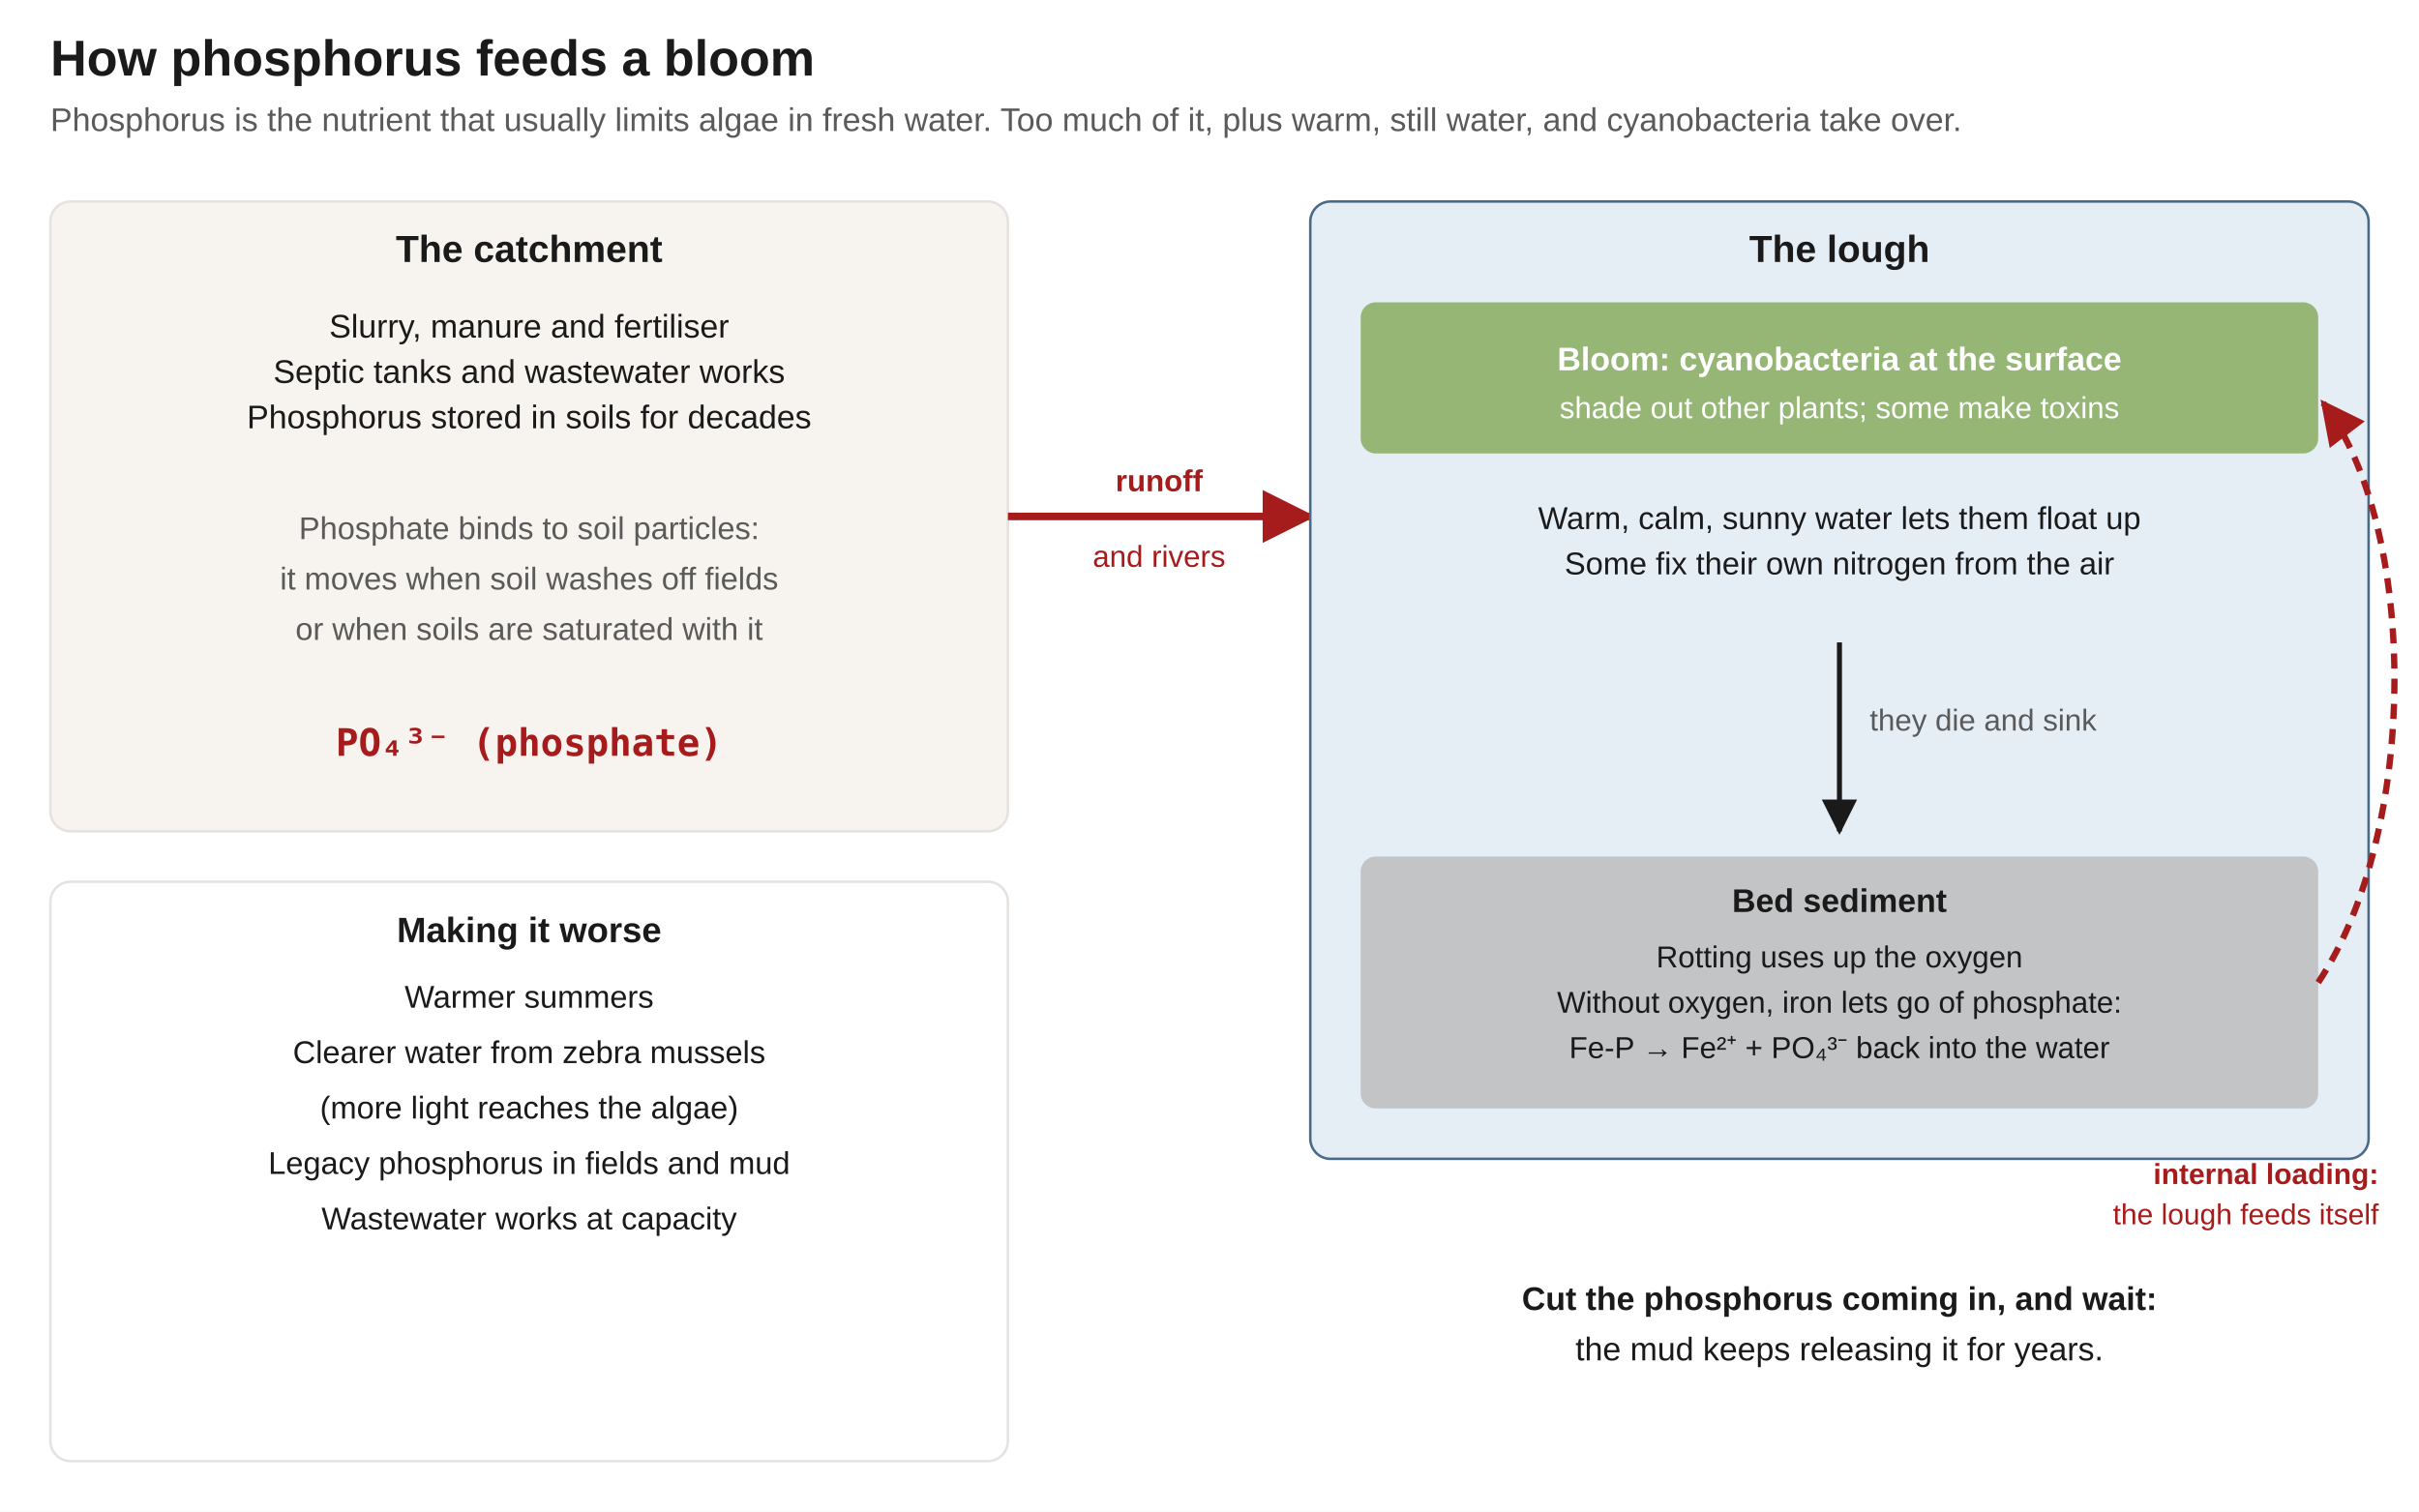
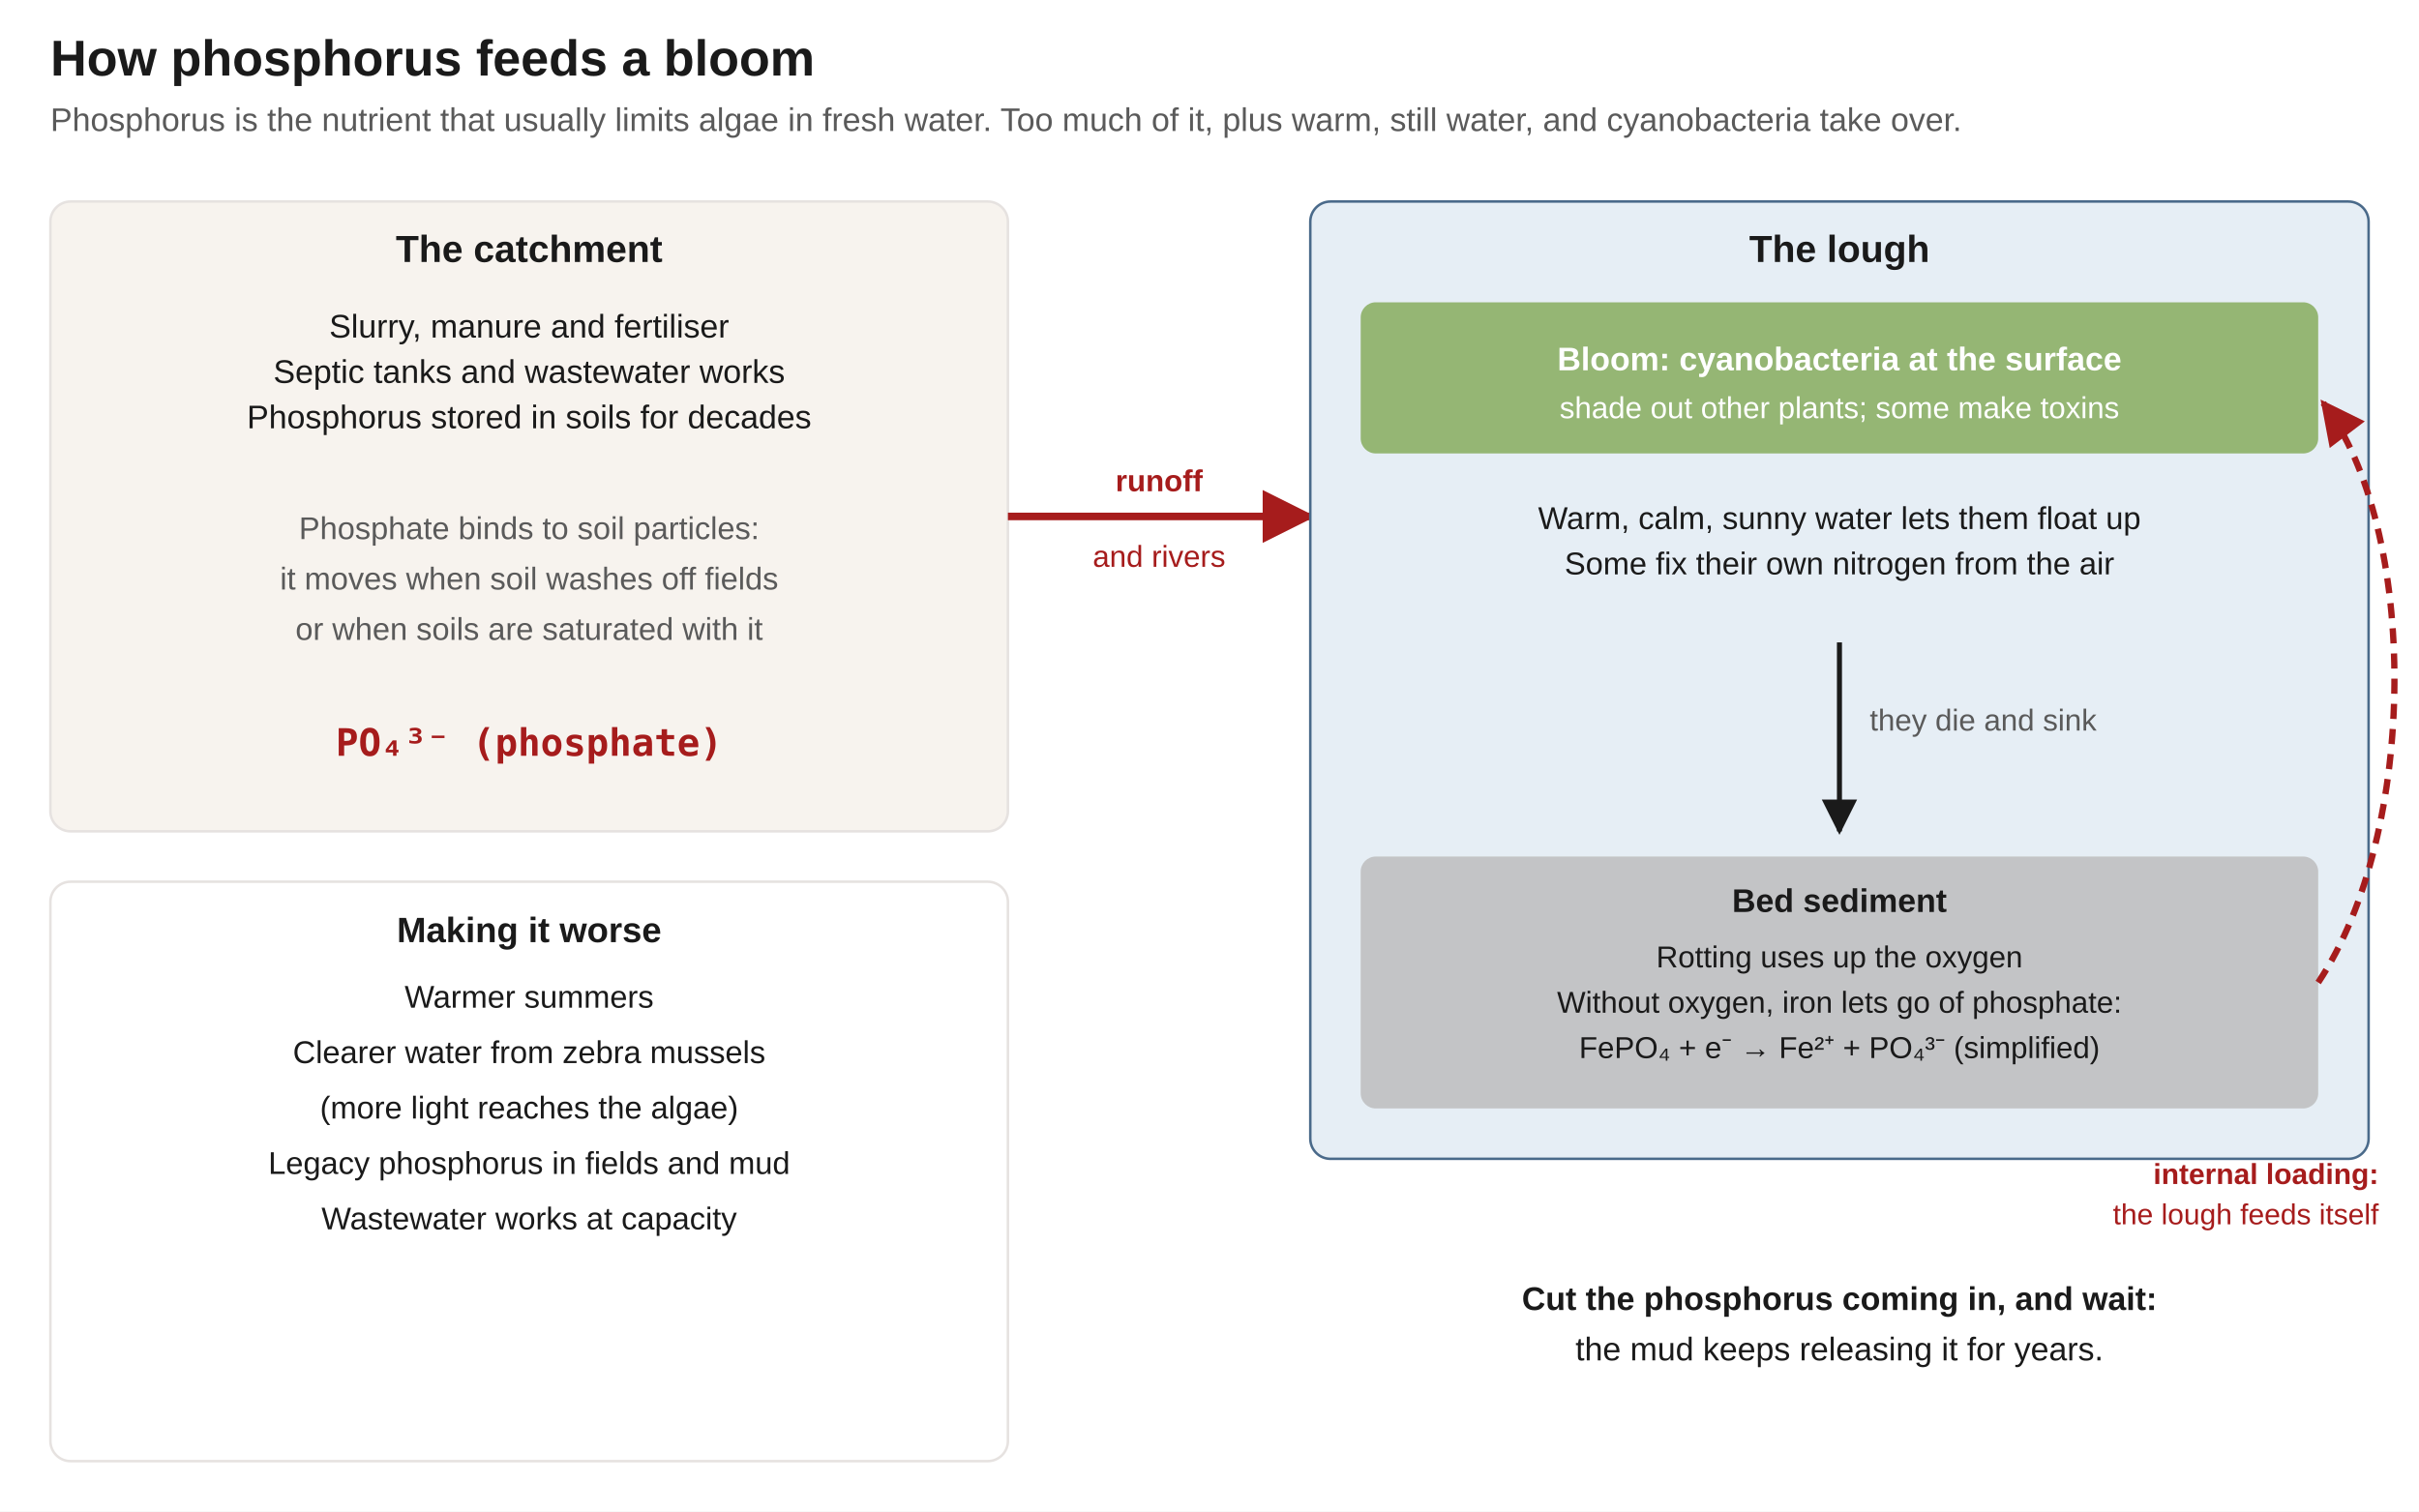
<svg xmlns="http://www.w3.org/2000/svg" viewBox="0 0 960 600" role="img" aria-labelledby="t d" font-family="'Source Sans 3','Source Sans Pro',Arial,sans-serif">
  <rect width="960" height="600" fill="#fff" />
  <defs>
    <marker id="a0" viewBox="0 0 10 10" refX="9" refY="5" markerWidth="7" markerHeight="7" orient="auto-start-reverse">
      <path d="M0 0L10 5L0 10z" fill="#1A1A1A" />
    </marker>
    <marker id="a1" viewBox="0 0 10 10" refX="9" refY="5" markerWidth="7" markerHeight="7" orient="auto-start-reverse">
      <path d="M0 0L10 5L0 10z" fill="#A61C1C" />
    </marker>
    <marker id="a2" viewBox="0 0 10 10" refX="9" refY="5" markerWidth="7" markerHeight="7" orient="auto-start-reverse">
      <path d="M0 0L10 5L0 10z" fill="#4A6A8A" />
    </marker>
    <marker id="a3" viewBox="0 0 10 10" refX="9" refY="5" markerWidth="7" markerHeight="7" orient="auto-start-reverse">
      <path d="M0 0L10 5L0 10z" fill="#4E7D4E" />
    </marker>
  </defs>
  <text x="20.0" y="30.0" font-size="20" fill="#1A1A1A" text-anchor="start" font-weight="700">How phosphorus feeds a bloom</text>
  <text x="20.0" y="52.0" font-size="13" fill="#5A5A5A" text-anchor="start" font-weight="400">Phosphorus is the nutrient that usually limits algae in fresh water. Too much of it, plus warm, still water, and cyanobacteria take over.</text>
  <rect x="20" y="80" width="380" height="250" rx="8" fill="#f7f3ee" stroke="#E6E2E0" />
  <text x="210.0" y="104.0" font-size="15" fill="#1A1A1A" text-anchor="middle" font-weight="700">The catchment</text>
  <text x="210.0" y="134.0" font-size="13" fill="#1A1A1A" text-anchor="middle" font-weight="400">Slurry, manure and fertiliser</text>
  <text x="210.0" y="152.0" font-size="13" fill="#1A1A1A" text-anchor="middle" font-weight="400">Septic tanks and wastewater works</text>
  <text x="210.0" y="170.0" font-size="13" fill="#1A1A1A" text-anchor="middle" font-weight="400">Phosphorus stored in soils for decades</text>
  <text x="210.0" y="214.0" font-size="12.5" fill="#5A5A5A" text-anchor="middle" font-weight="400">Phosphate binds to soil particles:</text>
  <text x="210.0" y="234.0" font-size="12.5" fill="#5A5A5A" text-anchor="middle" font-weight="400">it moves when soil washes off fields</text>
  <text x="210.0" y="254.0" font-size="12.5" fill="#5A5A5A" text-anchor="middle" font-weight="400">or when soils are saturated with it</text>
  <text x="210.0" y="300.0" font-size="15" fill="#A61C1C" text-anchor="middle" font-weight="700" font-family="'IBM Plex Mono',monospace">PO₄³⁻ (phosphate)</text>
  <line x1="400.0" y1="205.0" x2="520.0" y2="205.0" stroke="#A61C1C" stroke-width="3" marker-end="url(#a1)" />
  <text x="460.0" y="195.0" font-size="12" fill="#A61C1C" text-anchor="middle" font-weight="700">runoff</text>
  <text x="460.0" y="225.0" font-size="12" fill="#A61C1C" text-anchor="middle" font-weight="400">and rivers</text>
  <rect x="520" y="80" width="420" height="380" rx="8" fill="#e6eef5" stroke="#4A6A8A" />
  <text x="730.0" y="104.0" font-size="15" fill="#1A1A1A" text-anchor="middle" font-weight="700">The lough</text>
  <rect x="540" y="120" width="380" height="60" rx="6" fill="#7aa34a" opacity="0.75" />
  <text x="730.0" y="147.0" font-size="13" fill="#fff" text-anchor="middle" font-weight="700">Bloom: cyanobacteria at the surface</text>
  <text x="730.0" y="166.0" font-size="12" fill="#fff" text-anchor="middle" font-weight="400">shade out other plants; some make toxins</text>
  <text x="730.0" y="210.0" font-size="12.5" fill="#1A1A1A" text-anchor="middle" font-weight="400">Warm, calm, sunny water lets them float up</text>
  <text x="730.0" y="228.0" font-size="12.5" fill="#1A1A1A" text-anchor="middle" font-weight="400">Some fix their own nitrogen from the air</text>
  <line x1="730.0" y1="255.0" x2="730.0" y2="330.0" stroke="#1A1A1A" stroke-width="2" marker-end="url(#a0)" />
  <text x="742.0" y="290.0" font-size="12" fill="#5A5A5A" text-anchor="start" font-weight="400">they die and sink</text>
  <rect x="540" y="340" width="380" height="100" rx="6" fill="#5a4636" opacity="0.25" />
  <text x="730.0" y="362.0" font-size="13" fill="#1A1A1A" text-anchor="middle" font-weight="700">Bed sediment</text>
  <text x="730.0" y="384.0" font-size="12" fill="#1A1A1A" text-anchor="middle" font-weight="400">Rotting uses up the oxygen</text>
  <text x="730.0" y="402.0" font-size="12" fill="#1A1A1A" text-anchor="middle" font-weight="400">Without oxygen, iron lets go of phosphate:</text>
-   <text x="730.0" y="420.0" font-size="12" fill="#1A1A1A" text-anchor="middle" font-weight="400">Fe-P → Fe²⁺ + PO₄³⁻ back into the water</text>
+   <text x="730.0" y="420.0" font-size="12" fill="#1A1A1A" text-anchor="middle" font-weight="400">FePO₄ + e⁻ → Fe²⁺ + PO₄³⁻ (simplified)</text>
  <path d="M920 390 C 960 330, 960 210, 922 160" fill="none" stroke="#A61C1C" stroke-width="2.5" stroke-dasharray="6 4" marker-end="url(#a1)" />
  <text x="944.0" y="470.0" font-size="11.5" fill="#A61C1C" text-anchor="end" font-weight="700">internal loading:</text>
  <text x="944.0" y="486.0" font-size="11.5" fill="#A61C1C" text-anchor="end" font-weight="400">the lough feeds itself</text>
  <rect x="20" y="350" width="380" height="230" rx="8" fill="#fff" stroke="#E6E2E0" />
  <text x="210.0" y="374.0" font-size="14" fill="#1A1A1A" text-anchor="middle" font-weight="700">Making it worse</text>
  <text x="210.0" y="400.0" font-size="12.5" fill="#1A1A1A" text-anchor="middle" font-weight="400">Warmer summers</text>
  <text x="210.0" y="422.0" font-size="12.5" fill="#1A1A1A" text-anchor="middle" font-weight="400">Clearer water from zebra mussels</text>
  <text x="210.0" y="444.0" font-size="12.5" fill="#1A1A1A" text-anchor="middle" font-weight="400">(more light reaches the algae)</text>
  <text x="210.0" y="466.0" font-size="12.5" fill="#1A1A1A" text-anchor="middle" font-weight="400">Legacy phosphorus in fields and mud</text>
  <text x="210.0" y="488.0" font-size="12.5" fill="#1A1A1A" text-anchor="middle" font-weight="400">Wastewater works at capacity</text>
  <text x="730.0" y="520.0" font-size="13" fill="#1A1A1A" text-anchor="middle" font-weight="700">Cut the phosphorus coming in, and wait:</text>
  <text x="730.0" y="540.0" font-size="13" fill="#1A1A1A" text-anchor="middle" font-weight="400">the mud keeps releasing it for years.</text>
</svg>
